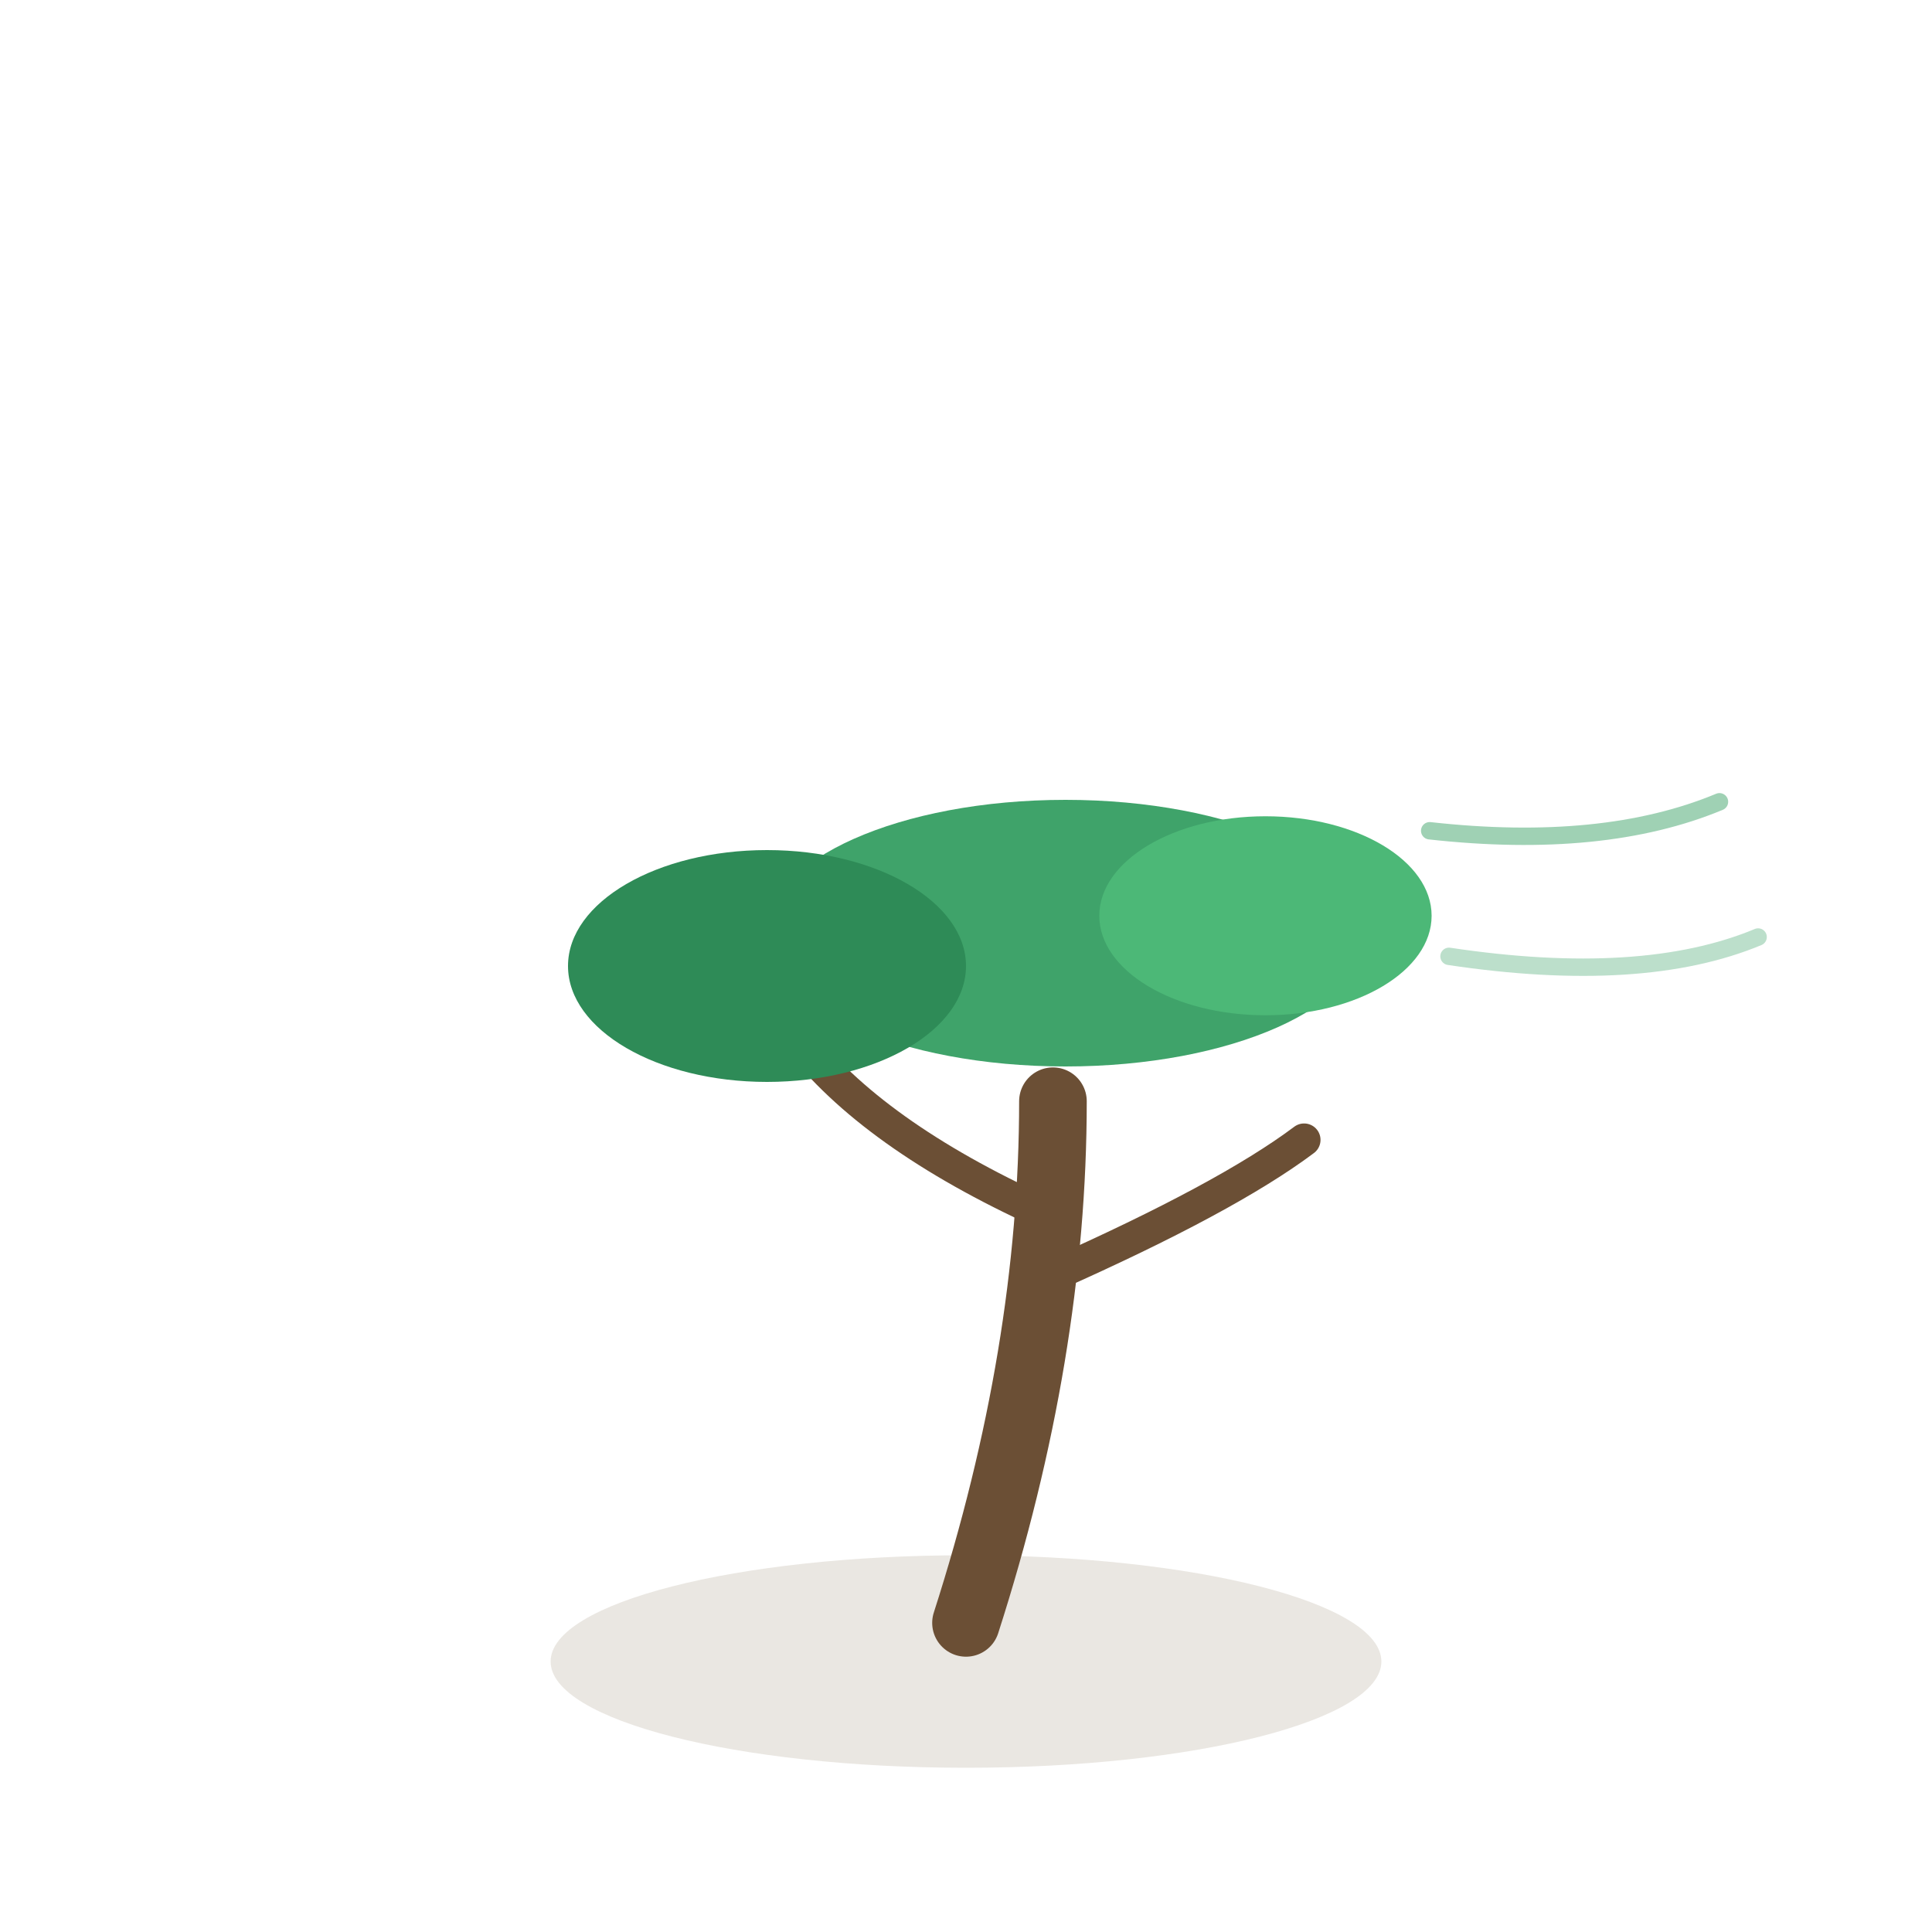
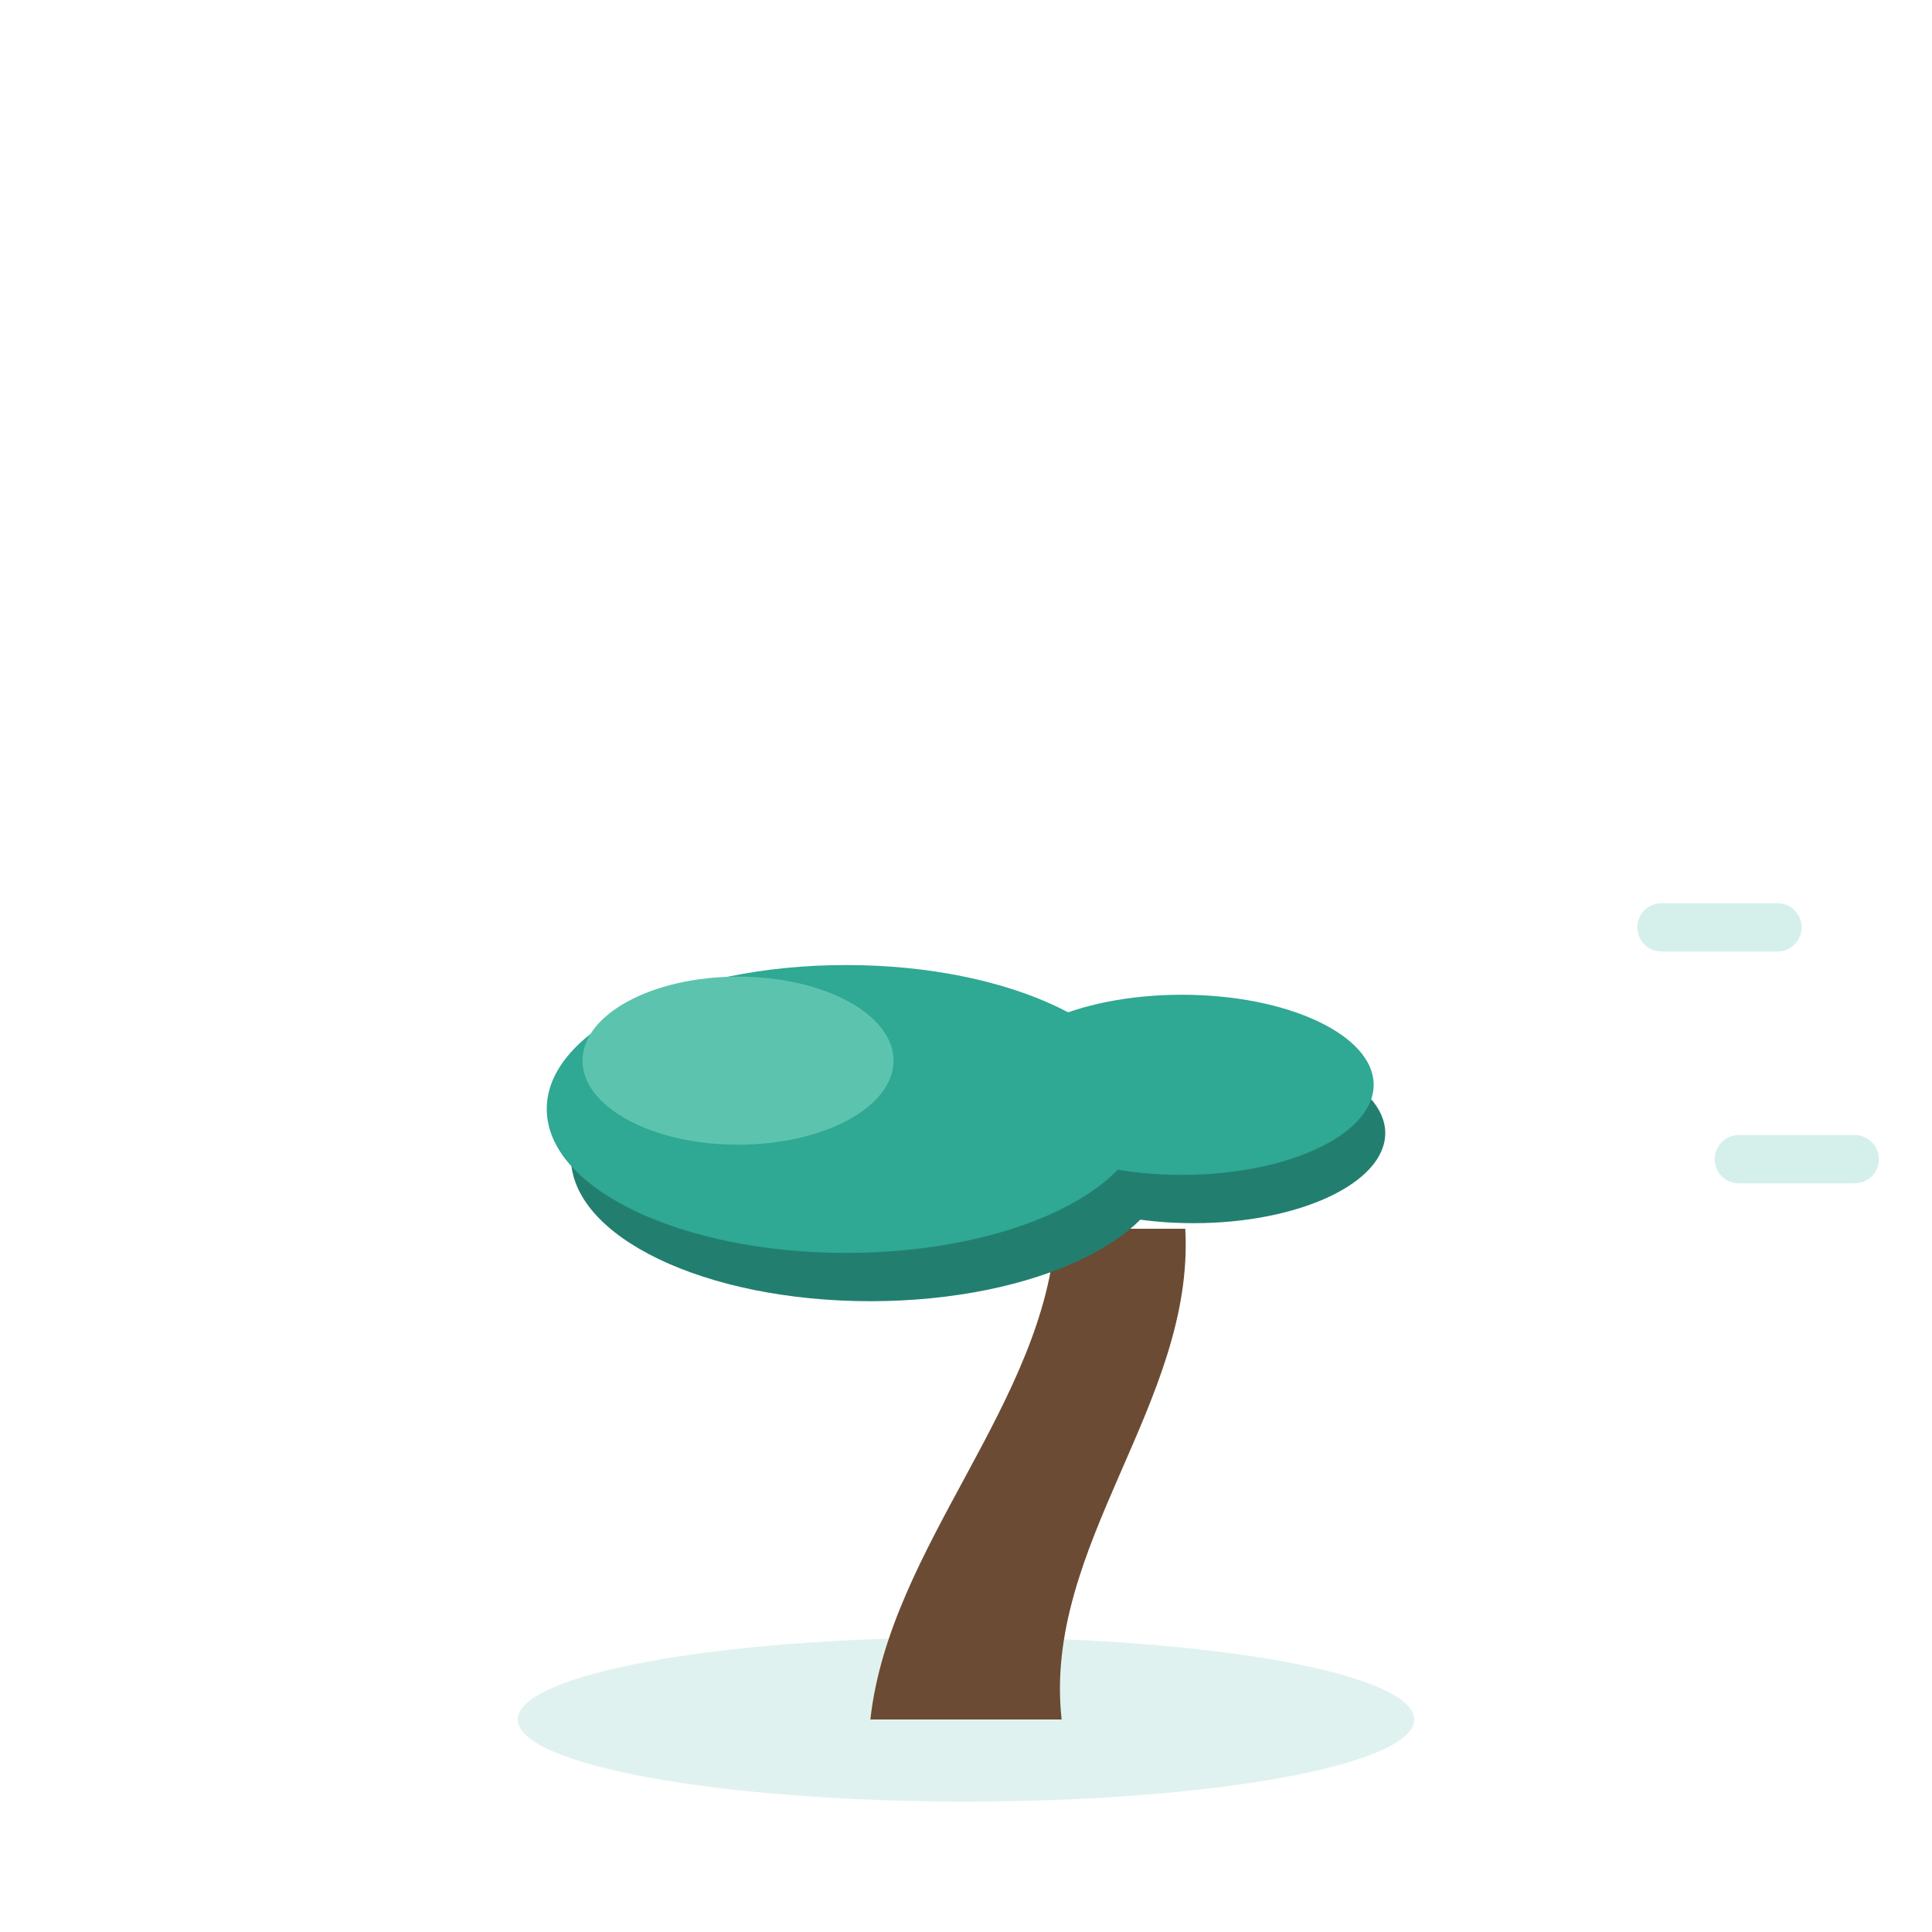
- <svg xmlns="http://www.w3.org/2000/svg" viewBox="0 0 200 200">
-   <ellipse cx="100" cy="172" rx="43" ry="11" fill="#8C7B5E" opacity="0.18" />
-   <path d="M100 168 Q109 140 109 114" stroke="#6B4F35" stroke-width="7" fill="none" stroke-linecap="round" />
-   <path d="M109 126 q-18 -8 -26 -18" stroke="#6B4F35" stroke-width="3.4" fill="none" stroke-linecap="round" />
-   <path d="M109 132 q18 -8 26 -14" stroke="#6B4F35" stroke-width="3.4" fill="none" stroke-linecap="round" />
-   <ellipse cx="110.3" cy="96.6" rx="31.0" ry="13.8" fill="#3FA36A" />
-   <ellipse cx="79.4" cy="100.0" rx="20.6" ry="12.0" fill="#2E8B57" />
-   <ellipse cx="131.0" cy="94.8" rx="17.2" ry="10.3" fill="#4CB877" />
-   <path d="M148 86 q18 2 30 -3" stroke="#3FA36A" stroke-width="1.8" opacity="0.5" fill="none" stroke-linecap="round" />
-   <path d="M150 99 q20 3 32 -2" stroke="#3FA36A" stroke-width="1.8" opacity="0.35" fill="none" stroke-linecap="round" />
+ <svg xmlns="http://www.w3.org/2000/svg" viewBox="0 0 200 200" width="200" height="200" role="img" aria-label="travel tree, sapling stage">
+   <ellipse cx="100" cy="178" rx="46.4" ry="8.5" fill="#2FA894" opacity="0.15" />
+   <path d="M 90.1 178 C 92.1 160 108.3 145.2 109.3 127.2 L 122.7 127.2 C 123.7 145.2 107.9 160 109.9 178 Z" fill="#6B4B33" />
+   <path d="M 59.1 119.8 A 31 14.9 0 1 0 121.1 119.8 A 31 14.9 0 1 0 59.1 119.8 Z M 103.7 117.3 A 19.8 9.3 0 1 0 143.4 117.3 A 19.8 9.3 0 1 0 103.7 117.3 Z" fill="#227F70" />
+   <path d="M 56.6 114.8 A 31 14.9 0 1 0 118.6 114.8 A 31 14.9 0 1 0 56.6 114.8 Z M 102.5 112.3 A 19.8 9.3 0 1 0 142.2 112.3 A 19.8 9.3 0 1 0 102.5 112.3 Z" fill="#2FA894" />
+   <ellipse cx="76.4" cy="109.8" rx="16.1" ry="8.7" fill="#5CC4AE" />
+   <path d="M 172 96 L 184 96" stroke="#5CC4AE" stroke-width="5" stroke-linecap="round" opacity="0.26" />
+   <path d="M 180 120 L 192 120" stroke="#5CC4AE" stroke-width="5" stroke-linecap="round" opacity="0.26" />
</svg>
